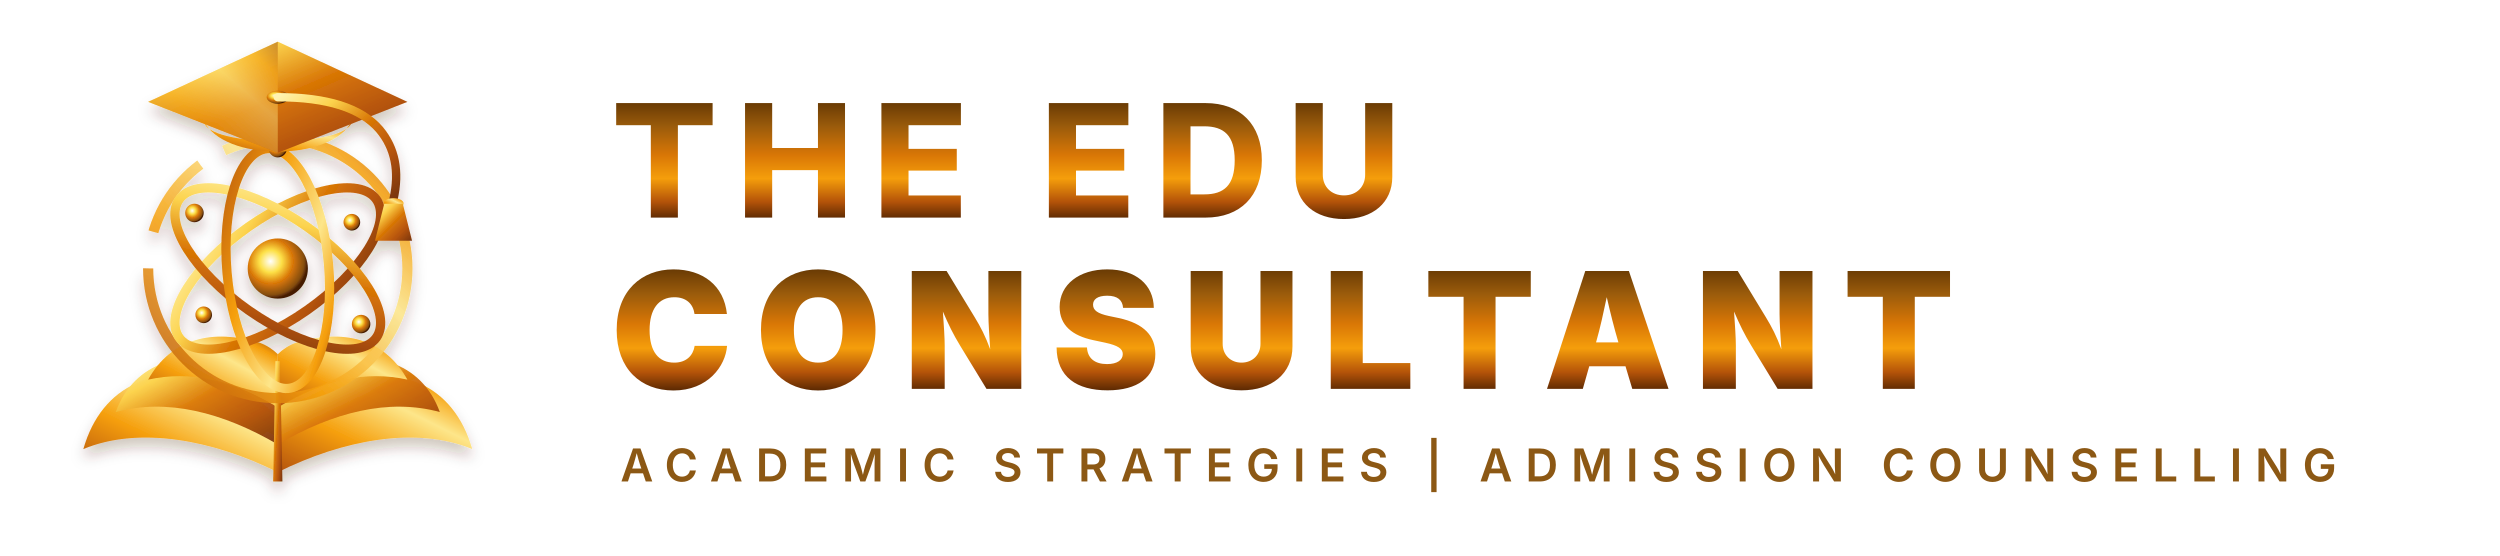
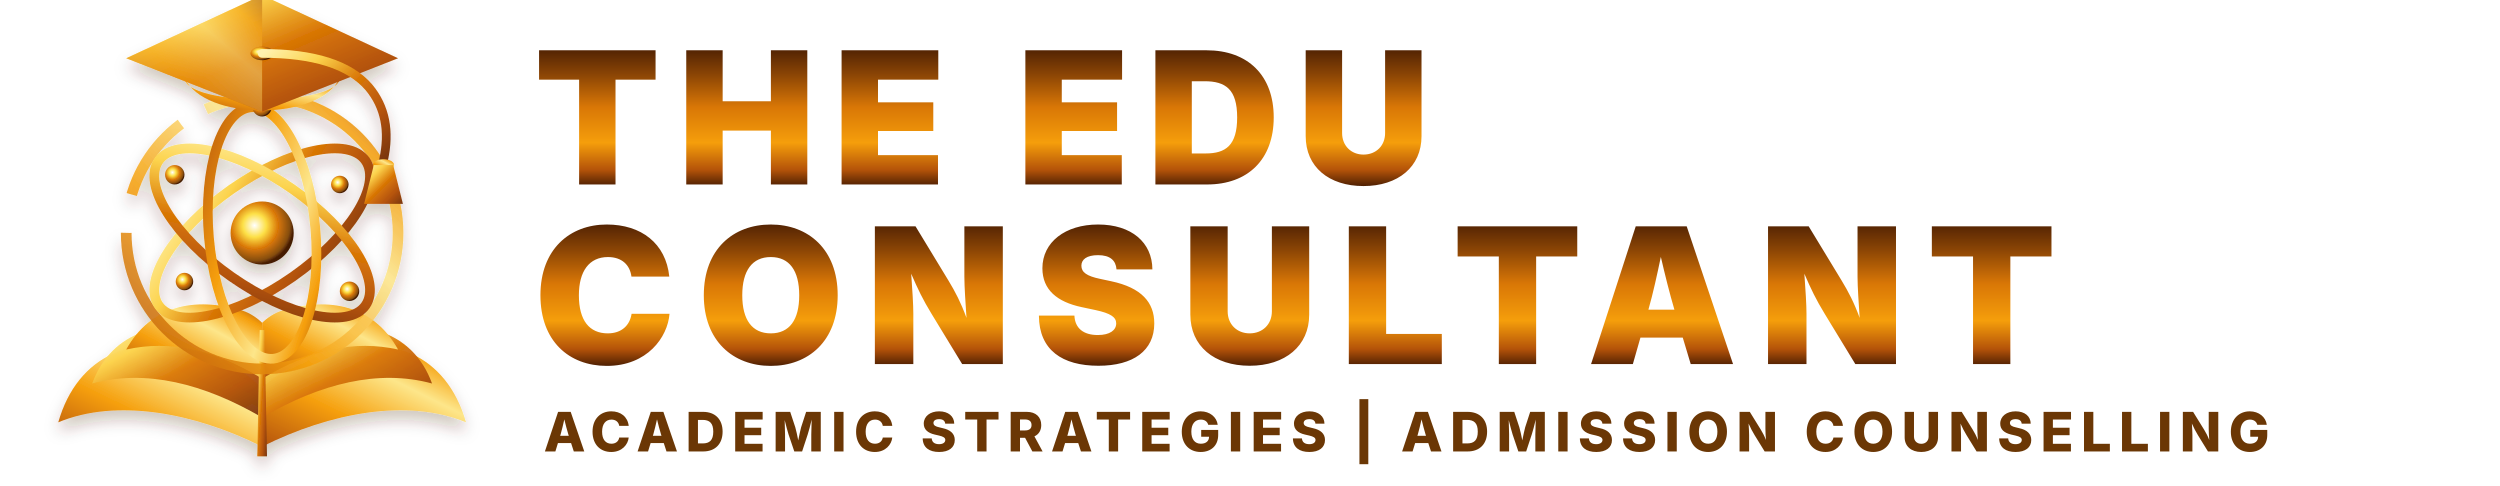
- <svg xmlns="http://www.w3.org/2000/svg" viewBox="0 0 540 120" width="100%" height="100%">
+ <svg xmlns="http://www.w3.org/2000/svg" viewBox="0 6 515 100" width="100%" height="100%">
  <defs>
    <linearGradient id="goldLustre" x1="0%" y1="0%" x2="100%" y2="100%">
      <stop offset="0%" stop-color="#FFF3B0" />
      <stop offset="25%" stop-color="#FCD34D" />
      <stop offset="50%" stop-color="#D97706" />
      <stop offset="75%" stop-color="#B45309" />
      <stop offset="100%" stop-color="#78350F" />
    </linearGradient>
    <linearGradient id="goldSheen" x1="0%" y1="100%" x2="100%" y2="0%">
      <stop offset="0%" stop-color="#B45309" />
      <stop offset="35%" stop-color="#F59E0B" />
      <stop offset="65%" stop-color="#FDE68A" />
      <stop offset="85%" stop-color="#F59E0B" />
      <stop offset="100%" stop-color="#92400E" />
    </linearGradient>
    <linearGradient id="goldText" x1="0%" y1="0%" x2="0%" y2="100%">
-       <stop offset="0%" stop-color="#6A3B04" />
-       <stop offset="20%" stop-color="#9A5B0B" />
-       <stop offset="45%" stop-color="#D97706" />
-       <stop offset="65%" stop-color="#F59E0B" />
-       <stop offset="85%" stop-color="#B45309" />
-       <stop offset="100%" stop-color="#5B2902" />
+       <stop offset="0%" stop-color="#542403" />
+       <stop offset="18%" stop-color="#8B4505" />
+       <stop offset="42%" stop-color="#D97706" />
+       <stop offset="68%" stop-color="#F59E0B" />
+       <stop offset="88%" stop-color="#B45309" />
+       <stop offset="100%" stop-color="#4E2002" />
    </linearGradient>
    <radialGradient id="goldSphere" cx="38%" cy="38%" r="62%">
      <stop offset="0%" stop-color="#FFFFFF" />
      <stop offset="30%" stop-color="#FDE047" />
      <stop offset="60%" stop-color="#D97706" />
      <stop offset="90%" stop-color="#854D0E" />
      <stop offset="100%" stop-color="#451A03" />
    </radialGradient>
    <filter id="softShadow" x="-10%" y="-10%" width="125%" height="125%">
      <feDropShadow dx="0" dy="2" stdDeviation="1.5" flood-color="#451A03" flood-opacity="0.25" />
    </filter>
  </defs>
-   <g id="brandEmblem" filter="url(#softShadow)">
+   <g id="brandEmblem" transform="translate(-6, -4)" filter="url(#softShadow)">
    <path d="M 60 102 C 46 95, 30 92, 18 97 C 22 83, 34 78, 48 83 C 53 84.5, 57 87, 60 90 Z" fill="url(#goldSheen)" />
    <path d="M 60 102 C 74 95, 90 92, 102 97 C 98 83, 86 78, 72 83 C 67 84.5, 63 87, 60 90 Z" fill="url(#goldSheen)" />
    <path d="M 60 96 C 48 89, 36 86, 25 89 C 29 78, 40 75, 52 79 C 55 80, 58 82, 60 84 Z" fill="url(#goldLustre)" opacity="0.95" />
    <path d="M 60 96 C 72 89, 84 86, 95 89 C 91 78, 80 75, 68 79 C 65 80, 62 82, 60 84 Z" fill="url(#goldLustre)" opacity="0.95" />
    <path d="M 60 88 C 50 82, 41 80, 32 82 C 37 73, 46 71, 56 74 C 57.5 74.5, 59 75.5, 60 76.5 Z" fill="url(#goldSheen)" />
    <path d="M 60 88 C 70 82, 79 80, 88 82 C 83 73, 74 71, 64 74 C 62.5 74.5, 61 75.5, 60 76.5 Z" fill="url(#goldSheen)" />
    <polygon points="59,104 61,104 60.5,78 59.5,78" fill="url(#goldLustre)" />
    <circle cx="60" cy="58" r="28" fill="none" stroke="url(#goldSheen)" stroke-width="2.2" stroke-dasharray="88 8 18 6" opacity="0.85" />
    <ellipse cx="60" cy="58" rx="26" ry="11" fill="none" stroke="url(#goldLustre)" stroke-width="2" transform="rotate(-35, 60, 58)" />
    <ellipse cx="60" cy="58" rx="26" ry="11" fill="none" stroke="url(#goldLustre)" stroke-width="2" transform="rotate(35, 60, 58)" />
    <ellipse cx="60" cy="58" rx="26" ry="11" fill="none" stroke="url(#goldSheen)" stroke-width="2" transform="rotate(85, 60, 58)" />
    <circle cx="42" cy="46" r="2" fill="url(#goldSphere)" />
    <circle cx="78" cy="70" r="2" fill="url(#goldSphere)" />
    <circle cx="76" cy="48" r="1.8" fill="url(#goldSphere)" />
    <circle cx="44" cy="68" r="1.8" fill="url(#goldSphere)" />
    <circle cx="60" cy="32" r="2" fill="url(#goldSphere)" />
    <circle cx="60" cy="58" r="6.5" fill="url(#goldSphere)" />
    <path d="M 44 26 C 44 32, 76 32, 76 26 C 72 35, 48 35, 44 26 Z" fill="url(#goldSheen)" />
    <polygon points="60,9 88,22 60,33 32,22" fill="url(#goldLustre)" />
    <polygon points="60,9 60,33 32,22" fill="url(#goldSheen)" opacity="0.45" />
    <ellipse cx="60" cy="21" rx="2.4" ry="1.4" fill="url(#goldSphere)" />
    <path d="M 60 21 Q 76 21 82 28 Q 87 34 85 43" fill="none" stroke="url(#goldLustre)" stroke-width="1.8" stroke-linecap="round" />
    <ellipse cx="85" cy="44" rx="2.2" ry="1.2" fill="url(#goldSheen)" />
    <polygon points="83,44 87,44 89,52 81,52" fill="url(#goldLustre)" />
  </g>
  <g id="brandTypography">
-     <text x="132" y="47" font-family="Cinzel, 'Trajan Pro', 'Cinzel Decorative', 'Montserrat', 'Inter', -apple-system, sans-serif" font-size="34" font-weight="800" letter-spacing="4" fill="url(#goldText)">THE EDU</text>
-     <text x="132" y="84" font-family="Cinzel, 'Trajan Pro', 'Cinzel Decorative', 'Montserrat', 'Inter', -apple-system, sans-serif" font-size="35" font-weight="900" letter-spacing="5" fill="url(#goldText)">CONSULTANT</text>
-     <text x="134" y="104" font-family="'Montserrat', 'Inter', -apple-system, sans-serif" font-size="9.8" font-weight="600" letter-spacing="2.8" fill="#8C5814">ACADEMIC STRATEGIES | ADMISSION COUNSELLING</text>
+     <text x="110" y="44" font-family="system-ui, -apple-system, 'Montserrat', 'Cinzel', 'Inter', sans-serif" font-size="38" font-weight="900" letter-spacing="3.5" fill="url(#goldText)">THE EDU</text>
+     <text x="110" y="81" font-family="system-ui, -apple-system, 'Montserrat', 'Cinzel', 'Inter', sans-serif" font-size="39" font-weight="900" letter-spacing="4.5" fill="url(#goldText)">CONSULTANT</text>
+     <text x="112" y="99" font-family="system-ui, -apple-system, 'Montserrat', 'Inter', sans-serif" font-size="11.2" font-weight="800" letter-spacing="1.5" fill="#6B3705">ACADEMIC STRATEGIES | ADMISSION COUNSELLING</text>
  </g>
</svg>
